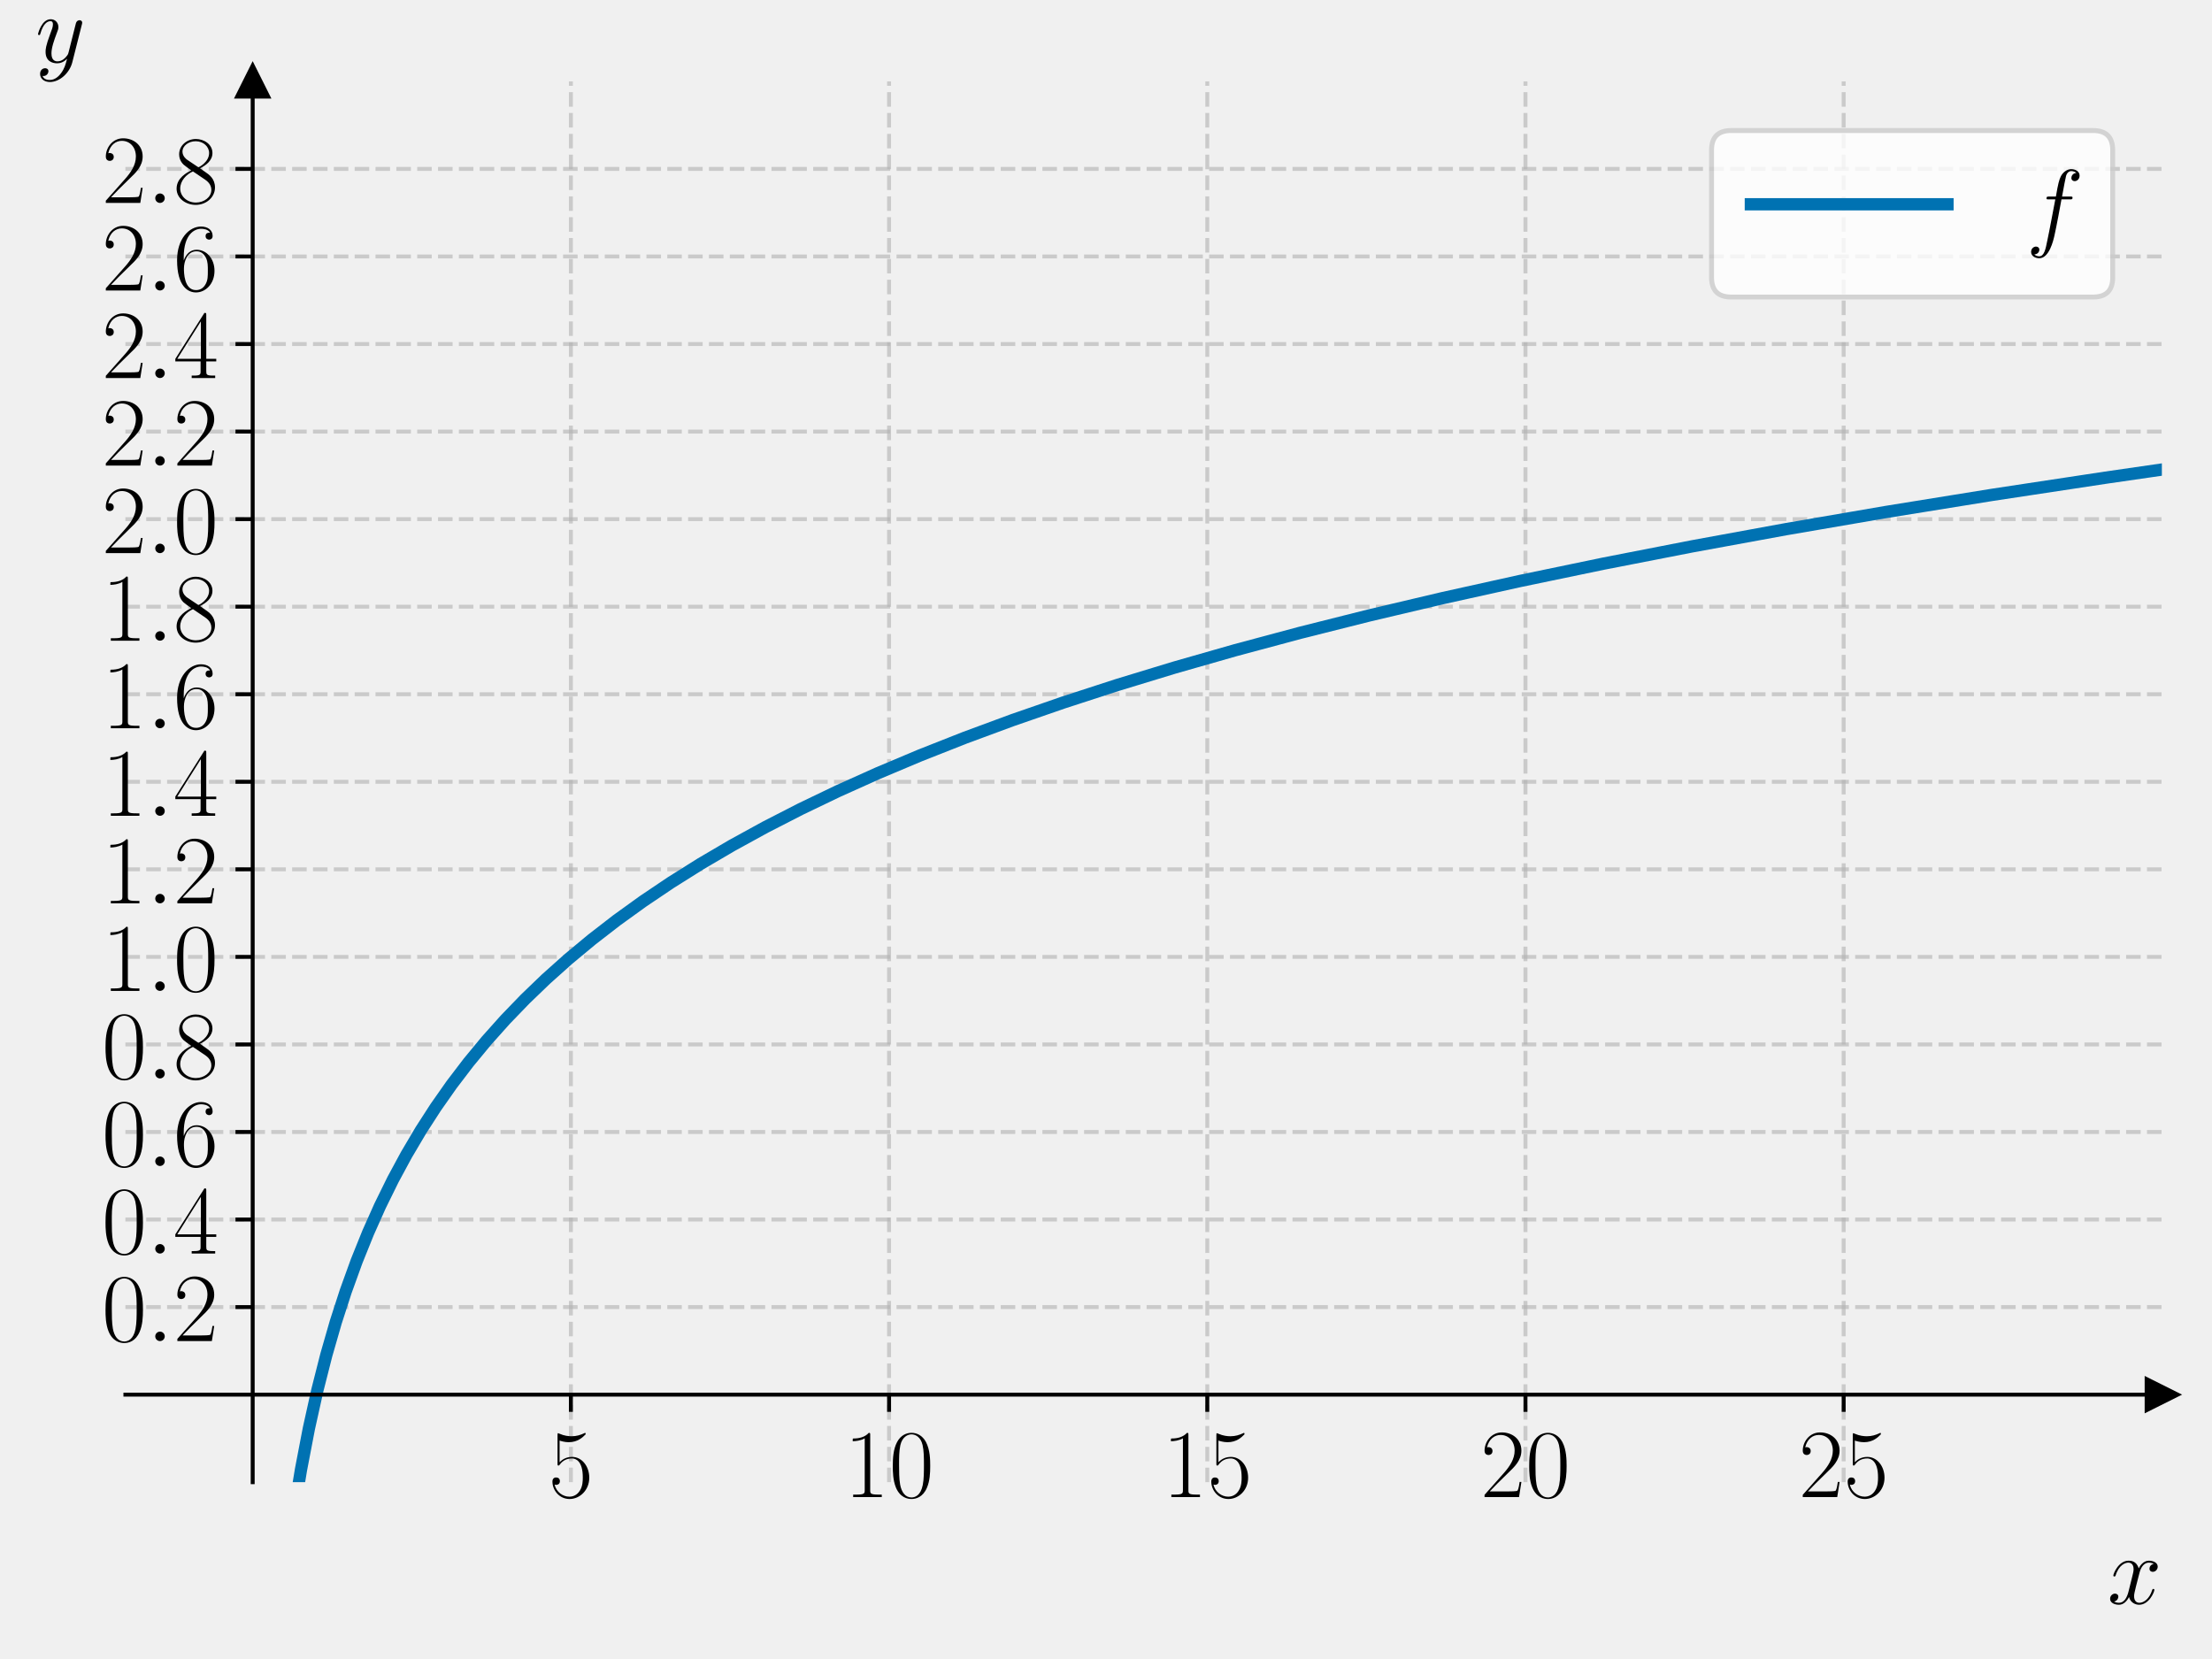
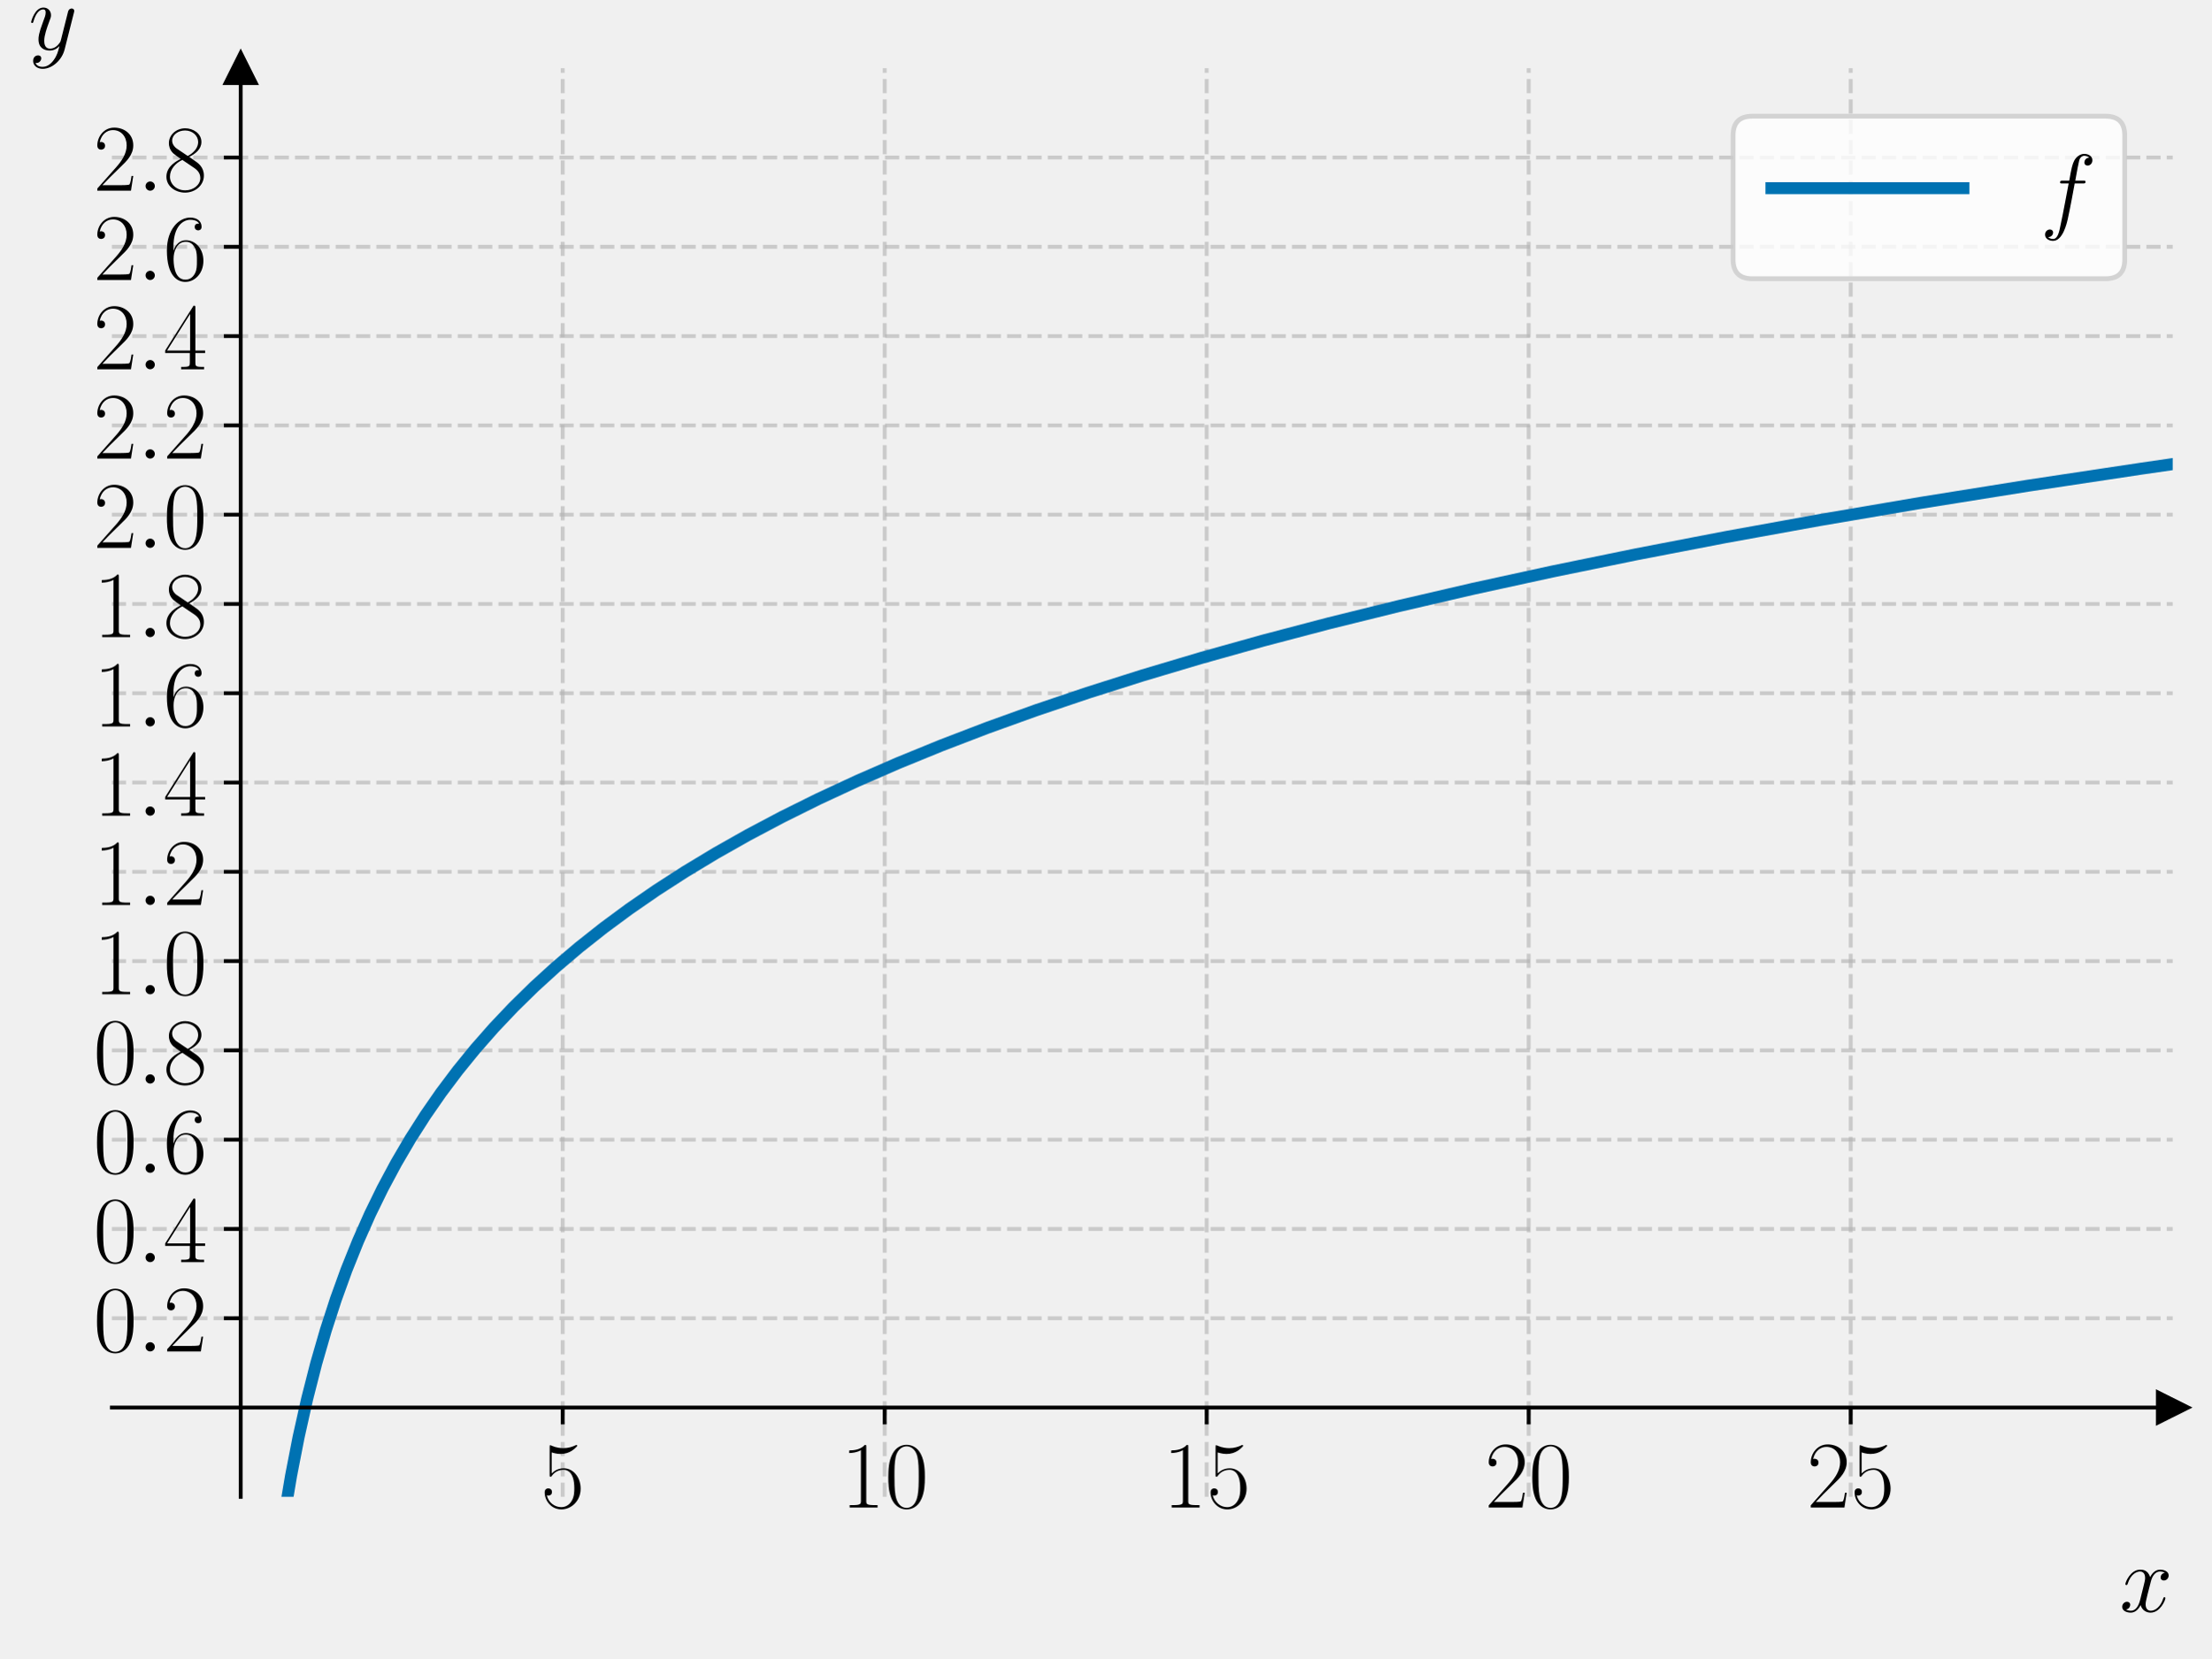
- <svg xmlns="http://www.w3.org/2000/svg" xmlns:xlink="http://www.w3.org/1999/xlink" width="450.026pt" height="337.36pt" viewBox="0 0 450.026 337.36" version="1.1">
+ <svg xmlns="http://www.w3.org/2000/svg" xmlns:xlink="http://www.w3.org/1999/xlink" width="460.8pt" height="345.6pt" viewBox="0 0 460.8 345.6" version="1.1">
  <defs>
    <style type="text/css">*{stroke-linejoin: round; stroke-linecap: butt}</style>
  </defs>
  <g id="figure_1">
    <g id="patch_1">
-       <path d="M 0 337.36  L 450.026 337.36  L 450.026 0  L 0 0  L 0 337.36  z " style="fill: none" />
+       <path d="M 0 345.6  L 460.8 345.6  L 460.8 0  L 0 0  L 0 345.6  z " style="fill: none" />
    </g>
    <g id="axes_1">
      <g id="patch_2">
-         <path d="M 25.514 301.547  L 439.826 301.547  L 439.826 16.556  L 25.514 16.556  L 25.514 301.547  z " style="fill: none" />
+         <path d="M 23.314 311.987  L 452.8 311.987  L 452.8 14.216  L 23.314 14.216  L 23.314 311.987  z " style="fill: none" />
      </g>
      <g id="matplotlib.axis_1">
        <g id="xtick_1">
          <g id="line2d_1">
-             <path d="M 116.145 301.547  L 116.145 16.556  " clip-path="url(#pd50e056d3f)" style="fill: none; stroke-dasharray: 2.96,1.28; stroke-dashoffset: 0; stroke: #b0b0b0; stroke-opacity: 0.6; stroke-width: 0.8" />
+             <path d="M 117.264 311.987  L 117.264 14.216  " clip-path="url(#p9c00198bc3)" style="fill: none; stroke-dasharray: 2.96,1.28; stroke-dashoffset: 0; stroke: #b0b0b0; stroke-opacity: 0.6; stroke-width: 0.8" />
          </g>
          <g id="line2d_2">
            <defs>
-               <path id="mc56511e7af" d="M 0 0  L 0 3.5  " style="stroke: #000000; stroke-width: 0.8" />
+               <path id="mb7325273ae" d="M 0 0  L 0 3.5  " style="stroke: #000000; stroke-width: 0.8" />
            </defs>
            <g>
-               <use xlink:href="#mc56511e7af" x="116.145" y="283.735" style="stroke: #000000; stroke-width: 0.8" />
+               <use xlink:href="#mb7325273ae" x="117.264" y="293.376" style="stroke: #000000; stroke-width: 0.8" />
            </g>
          </g>
          <g id="text_1">
-             <g transform="translate(111.5756 304.5718) scale(0.2 -0.2)">
+             <g transform="translate(112.695 314.213) scale(0.2 -0.2)">
              <defs>
                <path id="CMR17-35" d="M 730 3692  C 794 3666 1056 3584 1325 3584  C 1920 3584 2246 3911 2432 4100  C 2432 4157 2432 4192 2394 4192  C 2387 4192 2374 4192 2323 4163  C 2099 4058 1837 3973 1517 3973  C 1325 3973 1037 3999 723 4139  C 653 4171 640 4171 634 4171  C 602 4171 595 4164 595 4037  L 595 2203  C 595 2089 595 2057 659 2057  C 691 2057 704 2070 736 2114  C 941 2401 1222 2522 1542 2522  C 1766 2522 2246 2382 2246 1289  C 2246 1085 2246 715 2054 421  C 1894 159 1645 25 1370 25  C 947 25 518 320 403 814  C 429 807 480 795 506 795  C 589 795 749 840 749 1038  C 749 1210 627 1280 506 1280  C 358 1280 262 1190 262 1011  C 262 454 704 -128 1382 -128  C 2042 -128 2669 440 2669 1264  C 2669 2030 2170 2624 1549 2624  C 1222 2624 947 2503 730 2274  L 730 3692  z " transform="scale(0.015625)" />
              </defs>
              <use xlink:href="#CMR17-35" transform="scale(0.996264)" />
            </g>
          </g>
        </g>
        <g id="xtick_2">
          <g id="line2d_3">
-             <path d="M 180.881 301.547  L 180.881 16.556  " clip-path="url(#pd50e056d3f)" style="fill: none; stroke-dasharray: 2.96,1.28; stroke-dashoffset: 0; stroke: #b0b0b0; stroke-opacity: 0.6; stroke-width: 0.8" />
+             <path d="M 184.371 311.987  L 184.371 14.216  " clip-path="url(#p9c00198bc3)" style="fill: none; stroke-dasharray: 2.96,1.28; stroke-dashoffset: 0; stroke: #b0b0b0; stroke-opacity: 0.6; stroke-width: 0.8" />
          </g>
          <g id="line2d_4">
            <g>
-               <use xlink:href="#mc56511e7af" x="180.881" y="283.735" style="stroke: #000000; stroke-width: 0.8" />
+               <use xlink:href="#mb7325273ae" x="184.371" y="293.376" style="stroke: #000000; stroke-width: 0.8" />
            </g>
          </g>
          <g id="text_2">
-             <g transform="translate(171.7427 304.5718) scale(0.2 -0.2)">
+             <g transform="translate(175.2331 314.213) scale(0.2 -0.2)">
              <defs>
                <path id="CMR17-31" d="M 1702 4058  C 1702 4192 1696 4192 1606 4192  C 1357 3916 979 3827 621 3827  C 602 3827 570 3827 563 3808  C 557 3795 557 3782 557 3648  C 755 3648 1088 3686 1344 3839  L 1344 461  C 1344 236 1331 160 781 160  L 589 160  L 589 0  C 896 0 1216 0 1523 0  C 1830 0 2150 0 2458 0  L 2458 160  L 2266 160  C 1715 160 1702 230 1702 458  L 1702 4058  z " transform="scale(0.015625)" />
                <path id="CMR17-30" d="M 2688 2025  C 2688 2416 2682 3080 2413 3591  C 2176 4039 1798 4198 1466 4198  C 1158 4198 768 4058 525 3597  C 269 3118 243 2524 243 2025  C 243 1661 250 1106 448 619  C 723 -39 1216 -128 1466 -128  C 1760 -128 2208 -7 2470 600  C 2662 1042 2688 1559 2688 2025  z M 1466 -26  C 1056 -26 813 325 723 812  C 653 1188 653 1738 653 2096  C 653 2588 653 2997 736 3387  C 858 3929 1216 4096 1466 4096  C 1728 4096 2067 3923 2189 3400  C 2272 3036 2278 2607 2278 2096  C 2278 1680 2278 1169 2202 792  C 2067 95 1690 -26 1466 -26  z " transform="scale(0.015625)" />
              </defs>
              <use xlink:href="#CMR17-31" transform="scale(0.996264)" />
              <use xlink:href="#CMR17-30" transform="translate(45.69048 0) scale(0.996264)" />
            </g>
          </g>
        </g>
        <g id="xtick_3">
          <g id="line2d_5">
-             <path d="M 245.617 301.547  L 245.617 16.556  " clip-path="url(#pd50e056d3f)" style="fill: none; stroke-dasharray: 2.96,1.28; stroke-dashoffset: 0; stroke: #b0b0b0; stroke-opacity: 0.6; stroke-width: 0.8" />
+             <path d="M 251.478 311.987  L 251.478 14.216  " clip-path="url(#p9c00198bc3)" style="fill: none; stroke-dasharray: 2.96,1.28; stroke-dashoffset: 0; stroke: #b0b0b0; stroke-opacity: 0.6; stroke-width: 0.8" />
          </g>
          <g id="line2d_6">
            <g>
-               <use xlink:href="#mc56511e7af" x="245.617" y="283.735" style="stroke: #000000; stroke-width: 0.8" />
+               <use xlink:href="#mb7325273ae" x="251.478" y="293.376" style="stroke: #000000; stroke-width: 0.8" />
            </g>
          </g>
          <g id="text_3">
-             <g transform="translate(236.4789 304.5718) scale(0.2 -0.2)">
+             <g transform="translate(242.3403 314.213) scale(0.2 -0.2)">
              <use xlink:href="#CMR17-31" transform="scale(0.996264)" />
              <use xlink:href="#CMR17-35" transform="translate(45.69048 0) scale(0.996264)" />
            </g>
          </g>
        </g>
        <g id="xtick_4">
          <g id="line2d_7">
-             <path d="M 310.353 301.547  L 310.353 16.556  " clip-path="url(#pd50e056d3f)" style="fill: none; stroke-dasharray: 2.96,1.28; stroke-dashoffset: 0; stroke: #b0b0b0; stroke-opacity: 0.6; stroke-width: 0.8" />
+             <path d="M 318.586 311.987  L 318.586 14.216  " clip-path="url(#p9c00198bc3)" style="fill: none; stroke-dasharray: 2.96,1.28; stroke-dashoffset: 0; stroke: #b0b0b0; stroke-opacity: 0.6; stroke-width: 0.8" />
          </g>
          <g id="line2d_8">
            <g>
-               <use xlink:href="#mc56511e7af" x="310.353" y="283.735" style="stroke: #000000; stroke-width: 0.8" />
+               <use xlink:href="#mb7325273ae" x="318.586" y="293.376" style="stroke: #000000; stroke-width: 0.8" />
            </g>
          </g>
          <g id="text_4">
-             <g transform="translate(301.2151 304.5718) scale(0.2 -0.2)">
+             <g transform="translate(309.4475 314.213) scale(0.2 -0.2)">
              <defs>
                <path id="CMR17-32" d="M 2669 989  L 2554 989  C 2490 536 2438 459 2413 420  C 2381 369 1920 369 1830 369  L 602 369  C 832 619 1280 1072 1824 1597  C 2214 1967 2669 2402 2669 3035  C 2669 3790 2067 4224 1395 4224  C 691 4224 262 3604 262 3030  C 262 2780 448 2748 525 2748  C 589 2748 781 2787 781 3010  C 781 3207 614 3264 525 3264  C 486 3264 448 3258 422 3245  C 544 3790 915 4058 1306 4058  C 1862 4058 2227 3617 2227 3035  C 2227 2479 1901 2000 1536 1584  L 262 146  L 262 0  L 2515 0  L 2669 989  z " transform="scale(0.015625)" />
              </defs>
              <use xlink:href="#CMR17-32" transform="scale(0.996264)" />
              <use xlink:href="#CMR17-30" transform="translate(45.69048 0) scale(0.996264)" />
            </g>
          </g>
        </g>
        <g id="xtick_5">
          <g id="line2d_9">
-             <path d="M 375.089 301.547  L 375.089 16.556  " clip-path="url(#pd50e056d3f)" style="fill: none; stroke-dasharray: 2.96,1.28; stroke-dashoffset: 0; stroke: #b0b0b0; stroke-opacity: 0.6; stroke-width: 0.8" />
+             <path d="M 385.693 311.987  L 385.693 14.216  " clip-path="url(#p9c00198bc3)" style="fill: none; stroke-dasharray: 2.96,1.28; stroke-dashoffset: 0; stroke: #b0b0b0; stroke-opacity: 0.6; stroke-width: 0.8" />
          </g>
          <g id="line2d_10">
            <g>
-               <use xlink:href="#mc56511e7af" x="375.089" y="283.735" style="stroke: #000000; stroke-width: 0.8" />
+               <use xlink:href="#mb7325273ae" x="385.693" y="293.376" style="stroke: #000000; stroke-width: 0.8" />
            </g>
          </g>
          <g id="text_5">
-             <g transform="translate(365.9513 304.5718) scale(0.2 -0.2)">
+             <g transform="translate(376.5547 314.213) scale(0.2 -0.2)">
              <use xlink:href="#CMR17-32" transform="scale(0.996264)" />
              <use xlink:href="#CMR17-35" transform="translate(45.69048 0) scale(0.996264)" />
            </g>
          </g>
        </g>
        <g id="text_6">
-           <g transform="translate(428.7387 326.2845) scale(0.2 -0.2)">
+           <g transform="translate(441.7132 335.9256) scale(0.2 -0.2)">
            <defs>
              <path id="CMMI12-78" d="M 3034 2606  C 2829 2567 2752 2414 2752 2293  C 2752 2139 2874 2088 2963 2088  C 3155 2088 3290 2254 3290 2427  C 3290 2695 2982 2816 2714 2816  C 2323 2816 2106 2433 2048 2312  C 1901 2816 1504 2816 1389 2816  C 736 2816 390 1980 390 1839  C 390 1814 416 1782 461 1782  C 512 1782 525 1820 538 1846  C 755 2555 1184 2689 1370 2689  C 1658 2689 1715 2420 1715 2267  C 1715 2127 1677 1980 1600 1673  L 1382 798  C 1286 415 1101 64 762 64  C 730 64 570 64 435 147  C 666 192 717 383 717 460  C 717 588 621 664 499 664  C 346 664 179 530 179 326  C 179 57 480 -64 755 -64  C 1062 -64 1280 179 1414 441  C 1517 64 1837 -64 2074 -64  C 2726 -64 3072 773 3072 913  C 3072 945 3046 971 3008 971  C 2950 971 2944 939 2925 888  C 2752 326 2381 64 2093 64  C 1869 64 1747 230 1747 492  C 1747 632 1773 734 1875 1156  L 2099 2024  C 2195 2408 2413 2689 2707 2689  C 2720 2689 2899 2689 3034 2606  z " transform="scale(0.015625)" />
            </defs>
            <use xlink:href="#CMMI12-78" transform="scale(0.996264)" />
          </g>
        </g>
      </g>
      <g id="matplotlib.axis_2">
        <g id="ytick_1">
          <g id="line2d_11">
-             <path d="M 25.514 265.923  L 439.826 265.923  " clip-path="url(#pd50e056d3f)" style="fill: none; stroke-dasharray: 2.96,1.28; stroke-dashoffset: 0; stroke: #b0b0b0; stroke-opacity: 0.6; stroke-width: 0.8" />
+             <path d="M 23.314 274.765  L 452.8 274.765  " clip-path="url(#p9c00198bc3)" style="fill: none; stroke-dasharray: 2.96,1.28; stroke-dashoffset: 0; stroke: #b0b0b0; stroke-opacity: 0.6; stroke-width: 0.8" />
          </g>
          <g id="line2d_12">
            <defs>
-               <path id="m6a4220ecc5" d="M 0 0  L -3.5 0  " style="stroke: #000000; stroke-width: 0.8" />
+               <path id="m7babddd16e" d="M 0 0  L -3.5 0  " style="stroke: #000000; stroke-width: 0.8" />
            </defs>
            <g>
-               <use xlink:href="#m6a4220ecc5" x="51.408" y="265.923" style="stroke: #000000; stroke-width: 0.8" />
+               <use xlink:href="#m7babddd16e" x="50.157" y="274.765" style="stroke: #000000; stroke-width: 0.8" />
            </g>
          </g>
          <g id="text_7">
-             <g transform="translate(20.71283 272.8414) scale(0.2 -0.2)">
+             <g transform="translate(19.46124 281.6838) scale(0.2 -0.2)">
              <defs>
                <path id="CMMI12-3a" d="M 1178 307  C 1178 492 1024 619 870 619  C 685 619 557 466 557 313  C 557 128 710 0 864 0  C 1050 0 1178 153 1178 307  z " transform="scale(0.015625)" />
              </defs>
              <use xlink:href="#CMR17-30" transform="scale(0.996264)" />
              <use xlink:href="#CMMI12-3a" transform="translate(45.69048 0) scale(0.996264)" />
              <use xlink:href="#CMR17-32" transform="translate(72.78765 0) scale(0.996264)" />
            </g>
          </g>
        </g>
        <g id="ytick_2">
          <g id="line2d_13">
-             <path d="M 25.514 248.111  L 439.826 248.111  " clip-path="url(#pd50e056d3f)" style="fill: none; stroke-dasharray: 2.96,1.28; stroke-dashoffset: 0; stroke: #b0b0b0; stroke-opacity: 0.6; stroke-width: 0.8" />
+             <path d="M 23.314 256.155  L 452.8 256.155  " clip-path="url(#p9c00198bc3)" style="fill: none; stroke-dasharray: 2.96,1.28; stroke-dashoffset: 0; stroke: #b0b0b0; stroke-opacity: 0.6; stroke-width: 0.8" />
          </g>
          <g id="line2d_14">
            <g>
-               <use xlink:href="#m6a4220ecc5" x="51.408" y="248.111" style="stroke: #000000; stroke-width: 0.8" />
+               <use xlink:href="#m7babddd16e" x="50.157" y="256.155" style="stroke: #000000; stroke-width: 0.8" />
            </g>
          </g>
          <g id="text_8">
-             <g transform="translate(20.71283 255.0295) scale(0.2 -0.2)">
+             <g transform="translate(19.46124 263.0732) scale(0.2 -0.2)">
              <defs>
                <path id="CMR17-34" d="M 2150 4122  C 2150 4256 2144 4256 2029 4256  L 128 1254  L 128 1088  L 1779 1088  L 1779 457  C 1779 224 1766 160 1318 160  L 1197 160  L 1197 0  C 1402 0 1747 0 1965 0  C 2182 0 2528 0 2733 0  L 2733 160  L 2611 160  C 2163 160 2150 224 2150 457  L 2150 1088  L 2803 1088  L 2803 1254  L 2150 1254  L 2150 4122  z M 1798 3703  L 1798 1254  L 256 1254  L 1798 3703  z " transform="scale(0.015625)" />
              </defs>
              <use xlink:href="#CMR17-30" transform="scale(0.996264)" />
              <use xlink:href="#CMMI12-3a" transform="translate(45.69048 0) scale(0.996264)" />
              <use xlink:href="#CMR17-34" transform="translate(72.78765 0) scale(0.996264)" />
            </g>
          </g>
        </g>
        <g id="ytick_3">
          <g id="line2d_15">
-             <path d="M 25.514 230.299  L 439.826 230.299  " clip-path="url(#pd50e056d3f)" style="fill: none; stroke-dasharray: 2.96,1.28; stroke-dashoffset: 0; stroke: #b0b0b0; stroke-opacity: 0.6; stroke-width: 0.8" />
+             <path d="M 23.314 237.544  L 452.8 237.544  " clip-path="url(#p9c00198bc3)" style="fill: none; stroke-dasharray: 2.96,1.28; stroke-dashoffset: 0; stroke: #b0b0b0; stroke-opacity: 0.6; stroke-width: 0.8" />
          </g>
          <g id="line2d_16">
            <g>
-               <use xlink:href="#m6a4220ecc5" x="51.408" y="230.299" style="stroke: #000000; stroke-width: 0.8" />
+               <use xlink:href="#m7babddd16e" x="50.157" y="237.544" style="stroke: #000000; stroke-width: 0.8" />
            </g>
          </g>
          <g id="text_9">
-             <g transform="translate(20.71283 237.2176) scale(0.2 -0.2)">
+             <g transform="translate(19.46124 244.4626) scale(0.2 -0.2)">
              <defs>
                <path id="CMR17-36" d="M 678 2176  C 678 3690 1395 4032 1811 4032  C 1946 4032 2272 4009 2400 3776  C 2298 3776 2106 3776 2106 3553  C 2106 3381 2246 3323 2336 3323  C 2394 3323 2566 3348 2566 3560  C 2566 3954 2246 4179 1805 4179  C 1043 4179 243 3390 243 1984  C 243 253 966 -128 1478 -128  C 2099 -128 2688 427 2688 1283  C 2688 2081 2170 2662 1517 2662  C 1126 2662 838 2407 678 1960  L 678 2176  z M 1478 25  C 691 25 691 1200 691 1436  C 691 1896 909 2560 1504 2560  C 1613 2560 1926 2560 2138 2120  C 2253 1870 2253 1609 2253 1289  C 2253 944 2253 690 2118 434  C 1978 171 1773 25 1478 25  z " transform="scale(0.015625)" />
              </defs>
              <use xlink:href="#CMR17-30" transform="scale(0.996264)" />
              <use xlink:href="#CMMI12-3a" transform="translate(45.69048 0) scale(0.996264)" />
              <use xlink:href="#CMR17-36" transform="translate(72.78765 0) scale(0.996264)" />
            </g>
          </g>
        </g>
        <g id="ytick_4">
          <g id="line2d_17">
-             <path d="M 25.514 212.487  L 439.826 212.487  " clip-path="url(#pd50e056d3f)" style="fill: none; stroke-dasharray: 2.96,1.28; stroke-dashoffset: 0; stroke: #b0b0b0; stroke-opacity: 0.6; stroke-width: 0.8" />
+             <path d="M 23.314 218.933  L 452.8 218.933  " clip-path="url(#p9c00198bc3)" style="fill: none; stroke-dasharray: 2.96,1.28; stroke-dashoffset: 0; stroke: #b0b0b0; stroke-opacity: 0.6; stroke-width: 0.8" />
          </g>
          <g id="line2d_18">
            <g>
-               <use xlink:href="#m6a4220ecc5" x="51.408" y="212.487" style="stroke: #000000; stroke-width: 0.8" />
+               <use xlink:href="#m7babddd16e" x="50.157" y="218.933" style="stroke: #000000; stroke-width: 0.8" />
            </g>
          </g>
          <g id="text_10">
-             <g transform="translate(20.71283 219.4057) scale(0.2 -0.2)">
+             <g transform="translate(19.46124 225.8519) scale(0.2 -0.2)">
              <defs>
                <path id="CMR17-38" d="M 1741 2264  C 2144 2467 2554 2773 2554 3263  C 2554 3841 1990 4179 1472 4179  C 890 4179 378 3759 378 3180  C 378 3021 416 2747 666 2505  C 730 2442 998 2251 1171 2130  C 883 1983 211 1634 211 934  C 211 279 838 -128 1459 -128  C 2144 -128 2720 362 2720 1010  C 2720 1590 2330 1857 2074 2029  L 1741 2264  z M 902 2822  C 851 2854 595 3051 595 3351  C 595 3739 998 4032 1459 4032  C 1965 4032 2336 3676 2336 3262  C 2336 2669 1670 2331 1638 2331  C 1632 2331 1626 2331 1574 2370  L 902 2822  z M 2080 1519  C 2176 1449 2483 1240 2483 851  C 2483 381 2010 25 1472 25  C 890 25 448 438 448 940  C 448 1443 838 1862 1280 2060  L 2080 1519  z " transform="scale(0.015625)" />
              </defs>
              <use xlink:href="#CMR17-30" transform="scale(0.996264)" />
              <use xlink:href="#CMMI12-3a" transform="translate(45.69048 0) scale(0.996264)" />
              <use xlink:href="#CMR17-38" transform="translate(72.78765 0) scale(0.996264)" />
            </g>
          </g>
        </g>
        <g id="ytick_5">
          <g id="line2d_19">
-             <path d="M 25.514 194.675  L 439.826 194.675  " clip-path="url(#pd50e056d3f)" style="fill: none; stroke-dasharray: 2.96,1.28; stroke-dashoffset: 0; stroke: #b0b0b0; stroke-opacity: 0.6; stroke-width: 0.8" />
+             <path d="M 23.314 200.323  L 452.8 200.323  " clip-path="url(#p9c00198bc3)" style="fill: none; stroke-dasharray: 2.96,1.28; stroke-dashoffset: 0; stroke: #b0b0b0; stroke-opacity: 0.6; stroke-width: 0.8" />
          </g>
          <g id="line2d_20">
            <g>
-               <use xlink:href="#m6a4220ecc5" x="51.408" y="194.675" style="stroke: #000000; stroke-width: 0.8" />
+               <use xlink:href="#m7babddd16e" x="50.157" y="200.323" style="stroke: #000000; stroke-width: 0.8" />
            </g>
          </g>
          <g id="text_11">
-             <g transform="translate(20.71283 201.5938) scale(0.2 -0.2)">
+             <g transform="translate(19.46124 207.2413) scale(0.2 -0.2)">
              <use xlink:href="#CMR17-31" transform="scale(0.996264)" />
              <use xlink:href="#CMMI12-3a" transform="translate(45.69048 0) scale(0.996264)" />
              <use xlink:href="#CMR17-30" transform="translate(72.78765 0) scale(0.996264)" />
            </g>
          </g>
        </g>
        <g id="ytick_6">
          <g id="line2d_21">
-             <path d="M 25.514 176.863  L 439.826 176.863  " clip-path="url(#pd50e056d3f)" style="fill: none; stroke-dasharray: 2.96,1.28; stroke-dashoffset: 0; stroke: #b0b0b0; stroke-opacity: 0.6; stroke-width: 0.8" />
+             <path d="M 23.314 181.712  L 452.8 181.712  " clip-path="url(#p9c00198bc3)" style="fill: none; stroke-dasharray: 2.96,1.28; stroke-dashoffset: 0; stroke: #b0b0b0; stroke-opacity: 0.6; stroke-width: 0.8" />
          </g>
          <g id="line2d_22">
            <g>
-               <use xlink:href="#m6a4220ecc5" x="51.408" y="176.863" style="stroke: #000000; stroke-width: 0.8" />
+               <use xlink:href="#m7babddd16e" x="50.157" y="181.712" style="stroke: #000000; stroke-width: 0.8" />
            </g>
          </g>
          <g id="text_12">
-             <g transform="translate(20.71283 183.7819) scale(0.2 -0.2)">
+             <g transform="translate(19.46124 188.6306) scale(0.2 -0.2)">
              <use xlink:href="#CMR17-31" transform="scale(0.996264)" />
              <use xlink:href="#CMMI12-3a" transform="translate(45.69048 0) scale(0.996264)" />
              <use xlink:href="#CMR17-32" transform="translate(72.78765 0) scale(0.996264)" />
            </g>
          </g>
        </g>
        <g id="ytick_7">
          <g id="line2d_23">
-             <path d="M 25.514 159.052  L 439.826 159.052  " clip-path="url(#pd50e056d3f)" style="fill: none; stroke-dasharray: 2.96,1.28; stroke-dashoffset: 0; stroke: #b0b0b0; stroke-opacity: 0.6; stroke-width: 0.8" />
+             <path d="M 23.314 163.101  L 452.8 163.101  " clip-path="url(#p9c00198bc3)" style="fill: none; stroke-dasharray: 2.96,1.28; stroke-dashoffset: 0; stroke: #b0b0b0; stroke-opacity: 0.6; stroke-width: 0.8" />
          </g>
          <g id="line2d_24">
            <g>
-               <use xlink:href="#m6a4220ecc5" x="51.408" y="159.052" style="stroke: #000000; stroke-width: 0.8" />
+               <use xlink:href="#m7babddd16e" x="50.157" y="163.101" style="stroke: #000000; stroke-width: 0.8" />
            </g>
          </g>
          <g id="text_13">
-             <g transform="translate(20.71283 165.97) scale(0.2 -0.2)">
+             <g transform="translate(19.46124 170.02) scale(0.2 -0.2)">
              <use xlink:href="#CMR17-31" transform="scale(0.996264)" />
              <use xlink:href="#CMMI12-3a" transform="translate(45.69048 0) scale(0.996264)" />
              <use xlink:href="#CMR17-34" transform="translate(72.78765 0) scale(0.996264)" />
            </g>
          </g>
        </g>
        <g id="ytick_8">
          <g id="line2d_25">
-             <path d="M 25.514 141.24  L 439.826 141.24  " clip-path="url(#pd50e056d3f)" style="fill: none; stroke-dasharray: 2.96,1.28; stroke-dashoffset: 0; stroke: #b0b0b0; stroke-opacity: 0.6; stroke-width: 0.8" />
+             <path d="M 23.314 144.491  L 452.8 144.491  " clip-path="url(#p9c00198bc3)" style="fill: none; stroke-dasharray: 2.96,1.28; stroke-dashoffset: 0; stroke: #b0b0b0; stroke-opacity: 0.6; stroke-width: 0.8" />
          </g>
          <g id="line2d_26">
            <g>
-               <use xlink:href="#m6a4220ecc5" x="51.408" y="141.24" style="stroke: #000000; stroke-width: 0.8" />
+               <use xlink:href="#m7babddd16e" x="50.157" y="144.491" style="stroke: #000000; stroke-width: 0.8" />
            </g>
          </g>
          <g id="text_14">
-             <g transform="translate(20.71283 148.1581) scale(0.2 -0.2)">
+             <g transform="translate(19.46124 151.4093) scale(0.2 -0.2)">
              <use xlink:href="#CMR17-31" transform="scale(0.996264)" />
              <use xlink:href="#CMMI12-3a" transform="translate(45.69048 0) scale(0.996264)" />
              <use xlink:href="#CMR17-36" transform="translate(72.78765 0) scale(0.996264)" />
            </g>
          </g>
        </g>
        <g id="ytick_9">
          <g id="line2d_27">
-             <path d="M 25.514 123.428  L 439.826 123.428  " clip-path="url(#pd50e056d3f)" style="fill: none; stroke-dasharray: 2.96,1.28; stroke-dashoffset: 0; stroke: #b0b0b0; stroke-opacity: 0.6; stroke-width: 0.8" />
+             <path d="M 23.314 125.88  L 452.8 125.88  " clip-path="url(#p9c00198bc3)" style="fill: none; stroke-dasharray: 2.96,1.28; stroke-dashoffset: 0; stroke: #b0b0b0; stroke-opacity: 0.6; stroke-width: 0.8" />
          </g>
          <g id="line2d_28">
            <g>
-               <use xlink:href="#m6a4220ecc5" x="51.408" y="123.428" style="stroke: #000000; stroke-width: 0.8" />
+               <use xlink:href="#m7babddd16e" x="50.157" y="125.88" style="stroke: #000000; stroke-width: 0.8" />
            </g>
          </g>
          <g id="text_15">
-             <g transform="translate(20.71283 130.3462) scale(0.2 -0.2)">
+             <g transform="translate(19.46124 132.7987) scale(0.2 -0.2)">
              <use xlink:href="#CMR17-31" transform="scale(0.996264)" />
              <use xlink:href="#CMMI12-3a" transform="translate(45.69048 0) scale(0.996264)" />
              <use xlink:href="#CMR17-38" transform="translate(72.78765 0) scale(0.996264)" />
            </g>
          </g>
        </g>
        <g id="ytick_10">
          <g id="line2d_29">
-             <path d="M 25.514 105.616  L 439.826 105.616  " clip-path="url(#pd50e056d3f)" style="fill: none; stroke-dasharray: 2.96,1.28; stroke-dashoffset: 0; stroke: #b0b0b0; stroke-opacity: 0.6; stroke-width: 0.8" />
+             <path d="M 23.314 107.27  L 452.8 107.27  " clip-path="url(#p9c00198bc3)" style="fill: none; stroke-dasharray: 2.96,1.28; stroke-dashoffset: 0; stroke: #b0b0b0; stroke-opacity: 0.6; stroke-width: 0.8" />
          </g>
          <g id="line2d_30">
            <g>
-               <use xlink:href="#m6a4220ecc5" x="51.408" y="105.616" style="stroke: #000000; stroke-width: 0.8" />
+               <use xlink:href="#m7babddd16e" x="50.157" y="107.27" style="stroke: #000000; stroke-width: 0.8" />
            </g>
          </g>
          <g id="text_16">
-             <g transform="translate(20.71283 112.5343) scale(0.2 -0.2)">
+             <g transform="translate(19.46124 114.188) scale(0.2 -0.2)">
              <use xlink:href="#CMR17-32" transform="scale(0.996264)" />
              <use xlink:href="#CMMI12-3a" transform="translate(45.69048 0) scale(0.996264)" />
              <use xlink:href="#CMR17-30" transform="translate(72.78765 0) scale(0.996264)" />
            </g>
          </g>
        </g>
        <g id="ytick_11">
          <g id="line2d_31">
-             <path d="M 25.514 87.804  L 439.826 87.804  " clip-path="url(#pd50e056d3f)" style="fill: none; stroke-dasharray: 2.96,1.28; stroke-dashoffset: 0; stroke: #b0b0b0; stroke-opacity: 0.6; stroke-width: 0.8" />
+             <path d="M 23.314 88.659  L 452.8 88.659  " clip-path="url(#p9c00198bc3)" style="fill: none; stroke-dasharray: 2.96,1.28; stroke-dashoffset: 0; stroke: #b0b0b0; stroke-opacity: 0.6; stroke-width: 0.8" />
          </g>
          <g id="line2d_32">
            <g>
-               <use xlink:href="#m6a4220ecc5" x="51.408" y="87.804" style="stroke: #000000; stroke-width: 0.8" />
+               <use xlink:href="#m7babddd16e" x="50.157" y="88.659" style="stroke: #000000; stroke-width: 0.8" />
            </g>
          </g>
          <g id="text_17">
-             <g transform="translate(20.71283 94.72242) scale(0.2 -0.2)">
+             <g transform="translate(19.46124 95.57739) scale(0.2 -0.2)">
              <use xlink:href="#CMR17-32" transform="scale(0.996264)" />
              <use xlink:href="#CMMI12-3a" transform="translate(45.69048 0) scale(0.996264)" />
              <use xlink:href="#CMR17-32" transform="translate(72.78765 0) scale(0.996264)" />
            </g>
          </g>
        </g>
        <g id="ytick_12">
          <g id="line2d_33">
-             <path d="M 25.514 69.992  L 439.826 69.992  " clip-path="url(#pd50e056d3f)" style="fill: none; stroke-dasharray: 2.96,1.28; stroke-dashoffset: 0; stroke: #b0b0b0; stroke-opacity: 0.6; stroke-width: 0.8" />
+             <path d="M 23.314 70.048  L 452.8 70.048  " clip-path="url(#p9c00198bc3)" style="fill: none; stroke-dasharray: 2.96,1.28; stroke-dashoffset: 0; stroke: #b0b0b0; stroke-opacity: 0.6; stroke-width: 0.8" />
          </g>
          <g id="line2d_34">
            <g>
-               <use xlink:href="#m6a4220ecc5" x="51.408" y="69.992" style="stroke: #000000; stroke-width: 0.8" />
+               <use xlink:href="#m7babddd16e" x="50.157" y="70.048" style="stroke: #000000; stroke-width: 0.8" />
            </g>
          </g>
          <g id="text_18">
-             <g transform="translate(20.71283 76.91052) scale(0.2 -0.2)">
+             <g transform="translate(19.46124 76.96675) scale(0.2 -0.2)">
              <use xlink:href="#CMR17-32" transform="scale(0.996264)" />
              <use xlink:href="#CMMI12-3a" transform="translate(45.69048 0) scale(0.996264)" />
              <use xlink:href="#CMR17-34" transform="translate(72.78765 0) scale(0.996264)" />
            </g>
          </g>
        </g>
        <g id="ytick_13">
          <g id="line2d_35">
-             <path d="M 25.514 52.18  L 439.826 52.18  " clip-path="url(#pd50e056d3f)" style="fill: none; stroke-dasharray: 2.96,1.28; stroke-dashoffset: 0; stroke: #b0b0b0; stroke-opacity: 0.6; stroke-width: 0.8" />
+             <path d="M 23.314 51.438  L 452.8 51.438  " clip-path="url(#p9c00198bc3)" style="fill: none; stroke-dasharray: 2.96,1.28; stroke-dashoffset: 0; stroke: #b0b0b0; stroke-opacity: 0.6; stroke-width: 0.8" />
          </g>
          <g id="line2d_36">
            <g>
-               <use xlink:href="#m6a4220ecc5" x="51.408" y="52.18" style="stroke: #000000; stroke-width: 0.8" />
+               <use xlink:href="#m7babddd16e" x="50.157" y="51.438" style="stroke: #000000; stroke-width: 0.8" />
            </g>
          </g>
          <g id="text_19">
-             <g transform="translate(20.71283 59.09862) scale(0.2 -0.2)">
+             <g transform="translate(19.46124 58.3561) scale(0.2 -0.2)">
              <use xlink:href="#CMR17-32" transform="scale(0.996264)" />
              <use xlink:href="#CMMI12-3a" transform="translate(45.69048 0) scale(0.996264)" />
              <use xlink:href="#CMR17-36" transform="translate(72.78765 0) scale(0.996264)" />
            </g>
          </g>
        </g>
        <g id="ytick_14">
          <g id="line2d_37">
-             <path d="M 25.514 34.368  L 439.826 34.368  " clip-path="url(#pd50e056d3f)" style="fill: none; stroke-dasharray: 2.96,1.28; stroke-dashoffset: 0; stroke: #b0b0b0; stroke-opacity: 0.6; stroke-width: 0.8" />
+             <path d="M 23.314 32.827  L 452.8 32.827  " clip-path="url(#p9c00198bc3)" style="fill: none; stroke-dasharray: 2.96,1.28; stroke-dashoffset: 0; stroke: #b0b0b0; stroke-opacity: 0.6; stroke-width: 0.8" />
          </g>
          <g id="line2d_38">
            <g>
-               <use xlink:href="#m6a4220ecc5" x="51.408" y="34.368" style="stroke: #000000; stroke-width: 0.8" />
+               <use xlink:href="#m7babddd16e" x="50.157" y="32.827" style="stroke: #000000; stroke-width: 0.8" />
            </g>
          </g>
          <g id="text_20">
-             <g transform="translate(20.71283 41.28672) scale(0.2 -0.2)">
+             <g transform="translate(19.46124 39.74546) scale(0.2 -0.2)">
              <use xlink:href="#CMR17-32" transform="scale(0.996264)" />
              <use xlink:href="#CMMI12-3a" transform="translate(45.69048 0) scale(0.996264)" />
              <use xlink:href="#CMR17-38" transform="translate(72.78765 0) scale(0.996264)" />
            </g>
          </g>
        </g>
        <g id="text_21">
-           <g transform="translate(7.2 12.68068) scale(0.2 -0.2)">
+           <g transform="translate(5.948404 10.34068) scale(0.2 -0.2)">
            <defs>
              <path id="CMMI12-79" d="M 1683 -700  C 1510 -939 1261 -1152 947 -1152  C 870 -1152 563 -1152 467 -889  C 486 -895 518 -895 531 -895  C 723 -895 851 -729 851 -582  C 851 -435 730 -384 634 -384  C 531 -384 307 -458 307 -759  C 307 -1071 582 -1286 947 -1286  C 1587 -1286 2234 -700 2413 6  L 3040 2485  C 3046 2517 3059 2556 3059 2594  C 3059 2689 2982 2753 2886 2753  C 2829 2753 2694 2727 2643 2535  L 2170 658  C 2138 543 2138 530 2086 460  C 1958 281 1747 64 1440 64  C 1082 64 1050 415 1050 588  C 1050 952 1222 1443 1395 1903  C 1466 2088 1504 2178 1504 2305  C 1504 2574 1312 2816 998 2816  C 410 2816 173 1890 173 1839  C 173 1814 198 1782 243 1782  C 301 1782 307 1807 333 1897  C 486 2433 730 2689 979 2689  C 1037 2689 1146 2689 1146 2478  C 1146 2312 1075 2127 979 1884  C 666 1047 666 837 666 683  C 666 77 1101 -64 1421 -64  C 1606 -64 1837 -6 2061 230  L 2067 224  C 1971 -147 1907 -392 1683 -700  z " transform="scale(0.015625)" />
            </defs>
            <use xlink:href="#CMMI12-79" transform="scale(0.996264)" />
          </g>
        </g>
      </g>
      <g id="line2d_39">
        <defs>
-           <path id="m48b05d02f6" d="M 3 0  L -3 -3  L -3 3  z " style="stroke: #000000; stroke-linejoin: miter" />
+           <path id="m60bba2b13d" d="M 3 0  L -3 -3  L -3 3  z " style="stroke: #000000; stroke-linejoin: miter" />
        </defs>
        <g>
-           <use xlink:href="#m48b05d02f6" x="439.826" y="283.735" style="stroke: #000000; stroke-linejoin: miter" />
+           <use xlink:href="#m60bba2b13d" x="452.8" y="293.376" style="stroke: #000000; stroke-linejoin: miter" />
        </g>
      </g>
      <g id="line2d_40">
        <defs>
-           <path id="mdd47b21aa2" d="M 0 -3  L -3 3  L 3 3  z " style="stroke: #000000; stroke-linejoin: miter" />
+           <path id="m3b6b141bb7" d="M 0 -3  L -3 3  L 3 3  z " style="stroke: #000000; stroke-linejoin: miter" />
        </defs>
        <g>
-           <use xlink:href="#mdd47b21aa2" x="51.408" y="16.556" style="stroke: #000000; stroke-linejoin: miter" />
+           <use xlink:href="#m3b6b141bb7" x="50.157" y="14.216" style="stroke: #000000; stroke-linejoin: miter" />
        </g>
      </g>
      <g id="line2d_41">
-         <path d="M 56.233 338.36  L 57.283 327.465  L 58.497 317.069  L 59.812 307.651  L 61.229 299.031  L 62.848 290.588  L 64.568 282.837  L 66.389 275.664  L 68.311 268.983  L 70.335 262.726  L 72.56 256.573  L 74.887 250.798  L 77.316 245.352  L 79.946 240.001  L 82.678 234.942  L 85.612 229.979  L 88.647 225.274  L 91.885 220.661  L 95.325 216.148  L 98.967 211.739  L 102.812 207.437  L 106.859 203.243  L 111.108 199.157  L 115.661 195.09  L 120.416 191.14  L 125.475 187.225  L 130.837 183.357  L 136.503 179.544  L 142.573 175.731  L 148.947 171.991  L 155.726 168.273  L 162.91 164.588  L 170.498 160.945  L 178.592 157.307  L 187.192 153.686  L 196.297 150.094  L 206.01 146.504  L 216.33 142.928  L 227.257 139.378  L 238.892 135.833  L 251.337 132.277  L 264.489 128.751  L 278.553 125.214  L 293.425 121.705  L 309.31 118.187  L 326.206 114.676  L 344.215 111.163  L 363.337 107.662  L 383.673 104.167  L 405.325 100.674  L 428.393 97.18  L 439.826 95.527  L 439.826 95.527  " clip-path="url(#pd50e056d3f)" style="fill: none; stroke: #0072b2; stroke-width: 2.5; stroke-linecap: square" />
+         <path d="M 55.503 346.6  L 56.561 336.154  L 57.82 325.781  L 59.183 316.313  L 60.651 307.599  L 62.225 299.523  L 64.008 291.555  L 65.896 284.168  L 67.888 277.275  L 69.986 270.81  L 72.188 264.721  L 74.601 258.713  L 77.118 253.047  L 79.74 247.681  L 82.572 242.395  L 85.508 237.381  L 88.655 232.451  L 91.906 227.764  L 95.367 223.159  L 99.038 218.645  L 102.918 214.228  L 107.009 209.911  L 111.309 205.696  L 115.819 201.582  L 120.643 197.482  L 125.782 193.414  L 131.131 189.462  L 136.795 185.554  L 142.773 181.696  L 149.171 177.834  L 155.883 174.041  L 163.015 170.267  L 170.566 166.522  L 178.642 162.769  L 187.137 159.067  L 196.157 155.38  L 205.701 151.719  L 215.875 148.056  L 226.677 144.405  L 238.109 140.777  L 250.276 137.151  L 263.176 133.539  L 276.915 129.925  L 291.494 126.322  L 307.016 122.718  L 323.482 119.126  L 340.997 115.535  L 359.561 111.957  L 379.279 108.385  L 400.255 104.813  L 422.594 101.237  L 446.297 97.67  L 452.8 96.728  L 452.8 96.728  " clip-path="url(#p9c00198bc3)" style="fill: none; stroke: #0072b2; stroke-width: 2.5; stroke-linecap: square" />
      </g>
      <g id="patch_3">
-         <path d="M 51.408 301.547  L 51.408 16.556  " style="fill: none; stroke: #000000; stroke-width: 0.8; stroke-linejoin: miter; stroke-linecap: square" />
+         <path d="M 50.157 311.987  L 50.157 14.216  " style="fill: none; stroke: #000000; stroke-width: 0.8; stroke-linejoin: miter; stroke-linecap: square" />
      </g>
      <g id="patch_4">
-         <path d="M 439.826 301.547  L 439.826 16.556  " style="fill: none" />
+         <path d="M 452.8 311.987  L 452.8 14.216  " style="fill: none" />
      </g>
      <g id="patch_5">
-         <path d="M 25.514 283.735  L 439.826 283.735  " style="fill: none; stroke: #000000; stroke-width: 0.8; stroke-linejoin: miter; stroke-linecap: square" />
+         <path d="M 23.314 293.376  L 452.8 293.376  " style="fill: none; stroke: #000000; stroke-width: 0.8; stroke-linejoin: miter; stroke-linecap: square" />
      </g>
      <g id="patch_6">
-         <path d="M 25.514 16.556  L 439.826 16.556  " style="fill: none" />
+         <path d="M 23.314 14.216  L 452.8 14.216  " style="fill: none" />
      </g>
      <g id="legend_1">
        <g id="patch_7">
-           <path d="M 352.209 60.432  L 425.826 60.432  Q 429.826 60.432 429.826 56.432  L 429.826 30.556  Q 429.826 26.556 425.826 26.556  L 352.209 26.556  Q 348.209 26.556 348.209 30.556  L 348.209 56.432  Q 348.209 60.432 352.209 60.432  z " style="fill: #ffffff; opacity: 0.8; stroke: #cccccc; stroke-linejoin: miter" />
+           <path d="M 365.183 58.092  L 438.8 58.092  Q 442.8 58.092 442.8 54.092  L 442.8 28.216  Q 442.8 24.216 438.8 24.216  L 365.183 24.216  Q 361.183 24.216 361.183 28.216  L 361.183 54.092  Q 361.183 58.092 365.183 58.092  z " style="fill: #ffffff; opacity: 0.8; stroke: #cccccc; stroke-linejoin: miter" />
        </g>
        <g id="line2d_42">
-           <path d="M 356.209 41.556  L 376.209 41.556  L 396.209 41.556  " style="fill: none; stroke: #0072b2; stroke-width: 2.5; stroke-linecap: square" />
+           <path d="M 369.183 39.216  L 389.183 39.216  L 409.183 39.216  " style="fill: none; stroke: #0072b2; stroke-width: 2.5; stroke-linecap: square" />
        </g>
        <g id="text_22">
-           <g transform="translate(412.2089 48.55631) scale(0.2 -0.2)">
+           <g transform="translate(425.1834 46.21632) scale(0.2 -0.2)">
            <defs>
              <path id="CMMI12-66" d="M 2854 2566  C 2982 2566 3034 2566 3034 2688  C 3034 2752 2982 2752 2867 2752  L 2349 2752  C 2470 3429 2560 3897 2611 4107  C 2650 4265 2784 4416 2950 4416  C 3085 4416 3219 4358 3283 4298  C 3034 4272 2957 4082 2957 3969  C 2957 3837 3053 3759 3174 3759  C 3302 3759 3494 3870 3494 4119  C 3494 4393 3226 4544 2944 4544  C 2669 4544 2400 4334 2272 4078  C 2157 3848 2093 3611 1946 2752  L 1517 2752  C 1395 2752 1331 2752 1331 2637  C 1331 2566 1370 2566 1498 2566  L 1907 2566  C 1792 1976 1530 542 1382 -137  C 1274 -689 1178 -1152 858 -1152  C 838 -1152 653 -1152 538 -1031  C 864 -1005 864 -726 864 -720  C 864 -593 768 -517 646 -517  C 518 -517 326 -625 326 -867  C 326 -1140 608 -1280 858 -1280  C 1510 -1280 1779 -118 1850 199  C 1965 688 2278 2376 2310 2566  L 2854 2566  z " transform="scale(0.015625)" />
            </defs>
            <use xlink:href="#CMMI12-66" transform="scale(0.996264)" />
          </g>
        </g>
      </g>
    </g>
  </g>
  <defs>
-     <clipPath id="pd50e056d3f">
-       <rect x="25.514" y="16.556" width="414.312" height="284.99" />
+     <clipPath id="p9c00198bc3">
+       <rect x="23.314" y="14.216" width="429.486" height="297.77" />
    </clipPath>
  </defs>
</svg>
